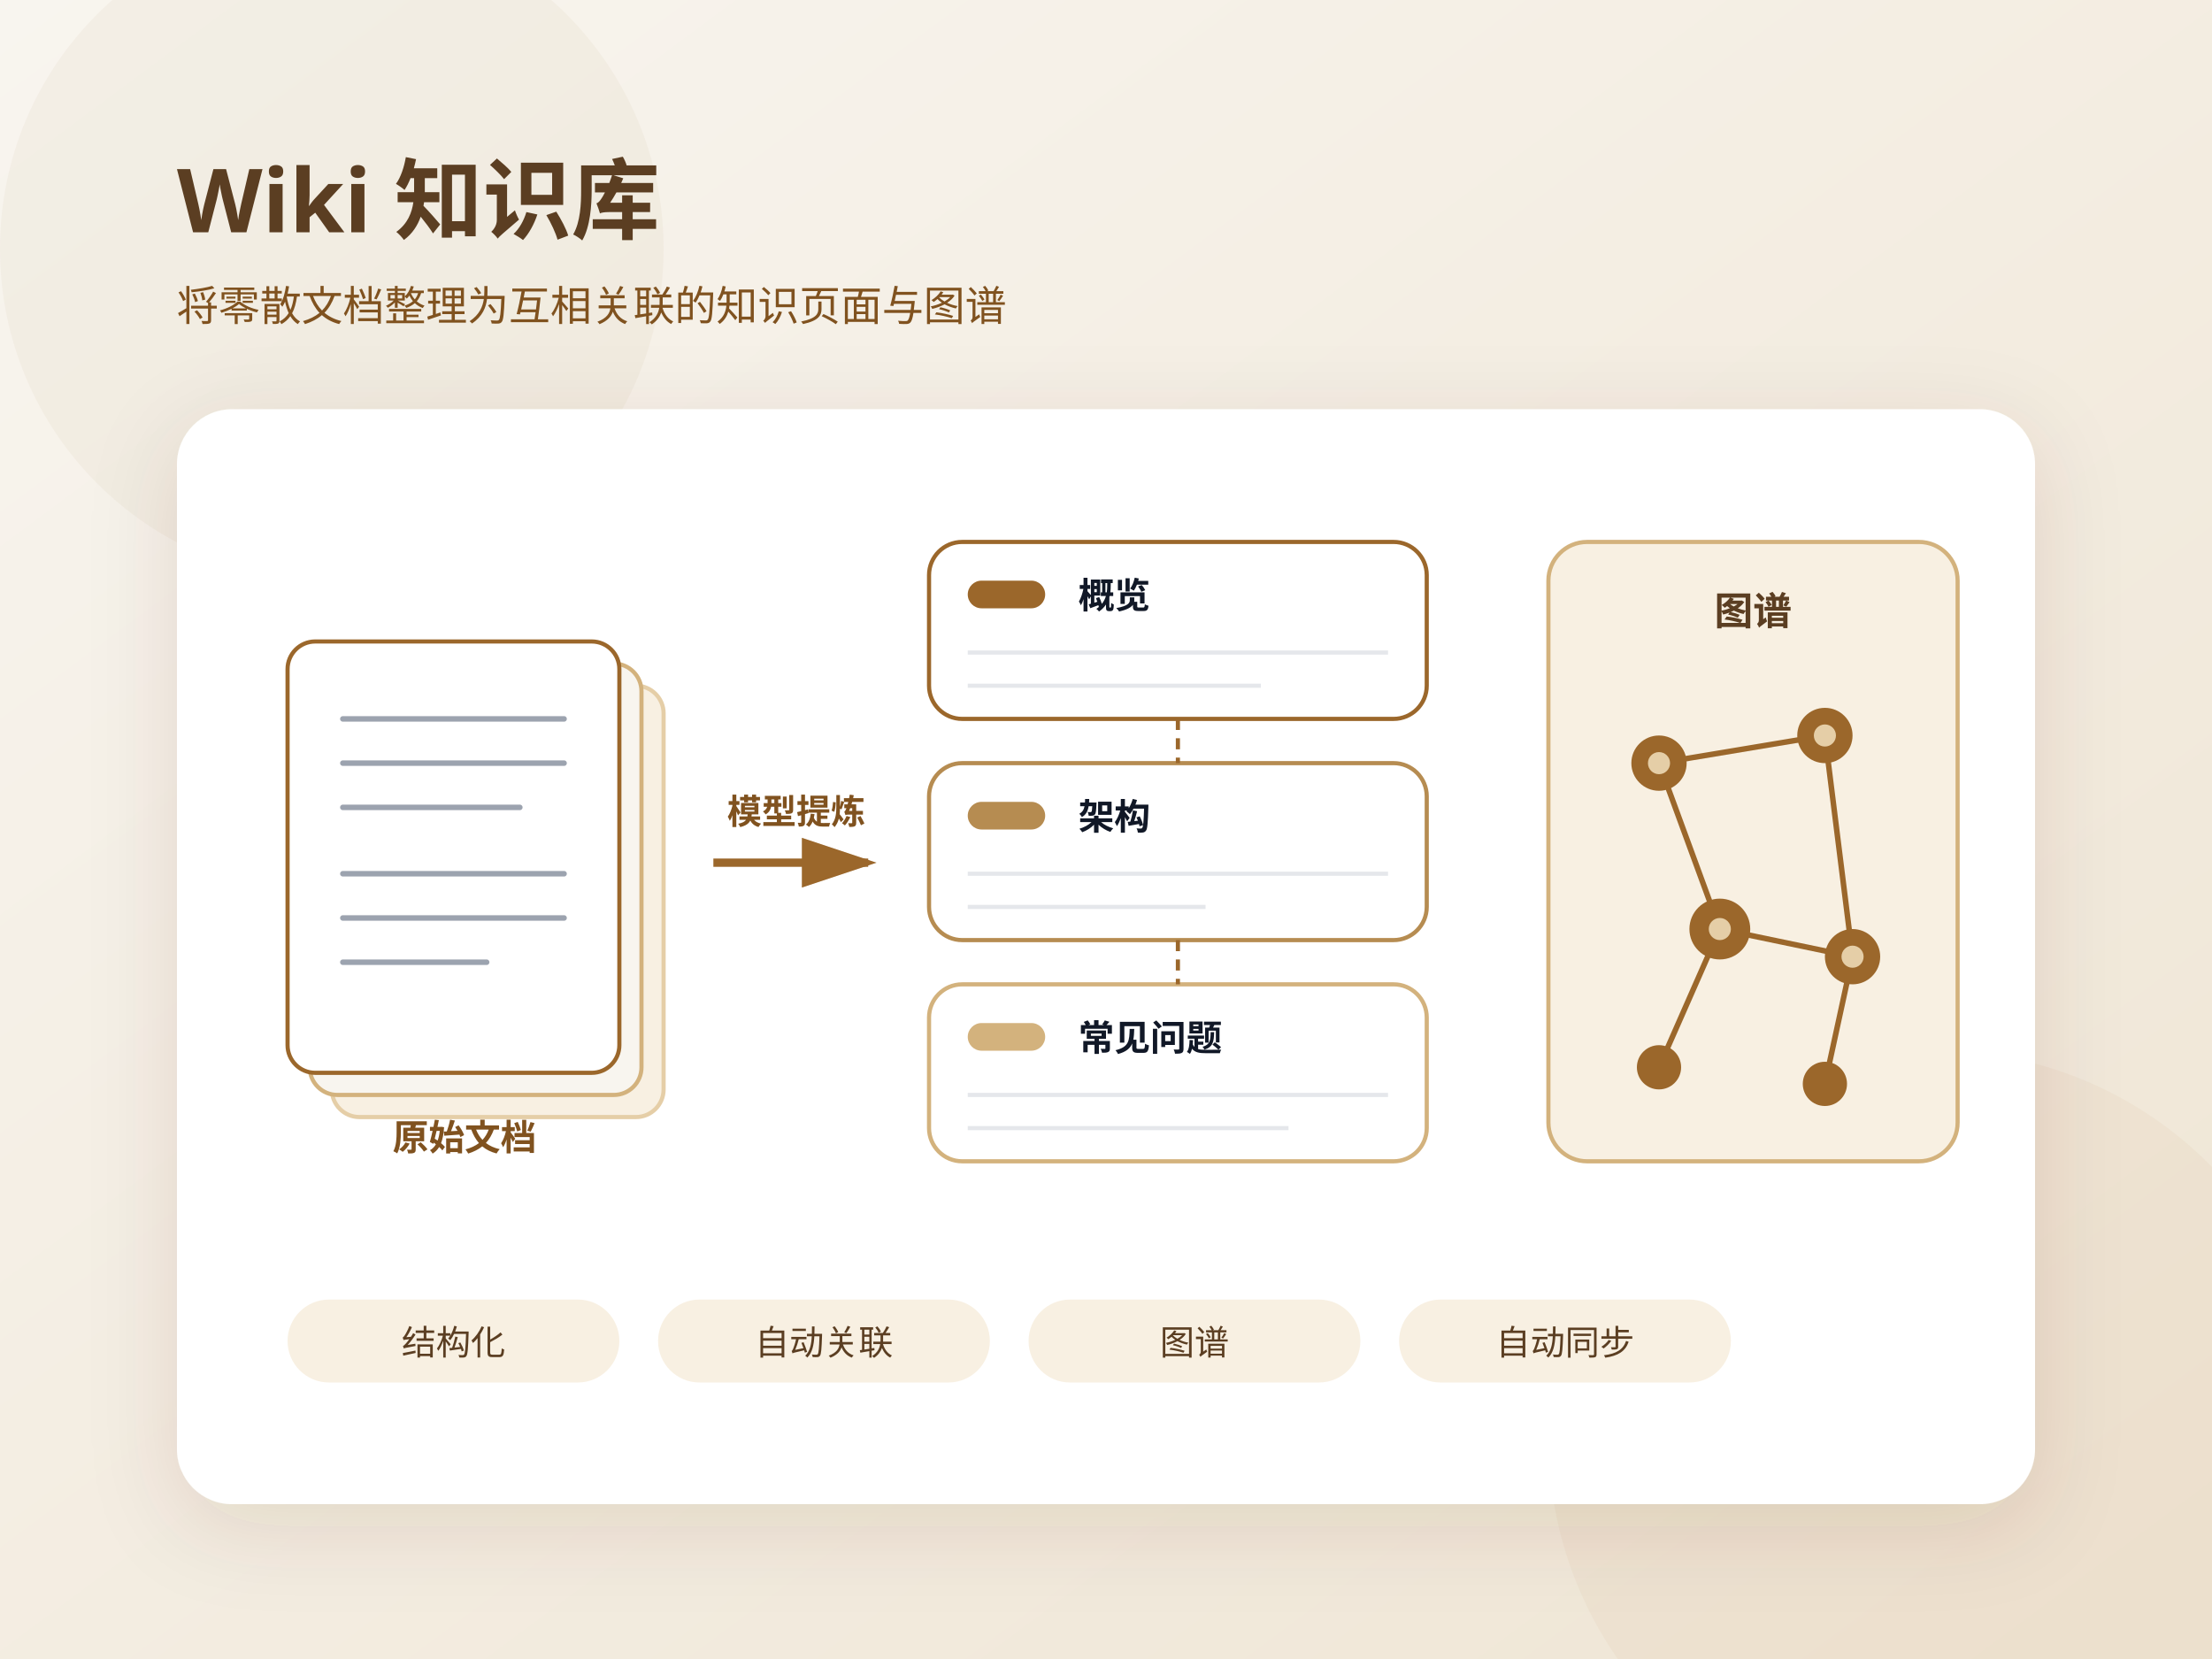
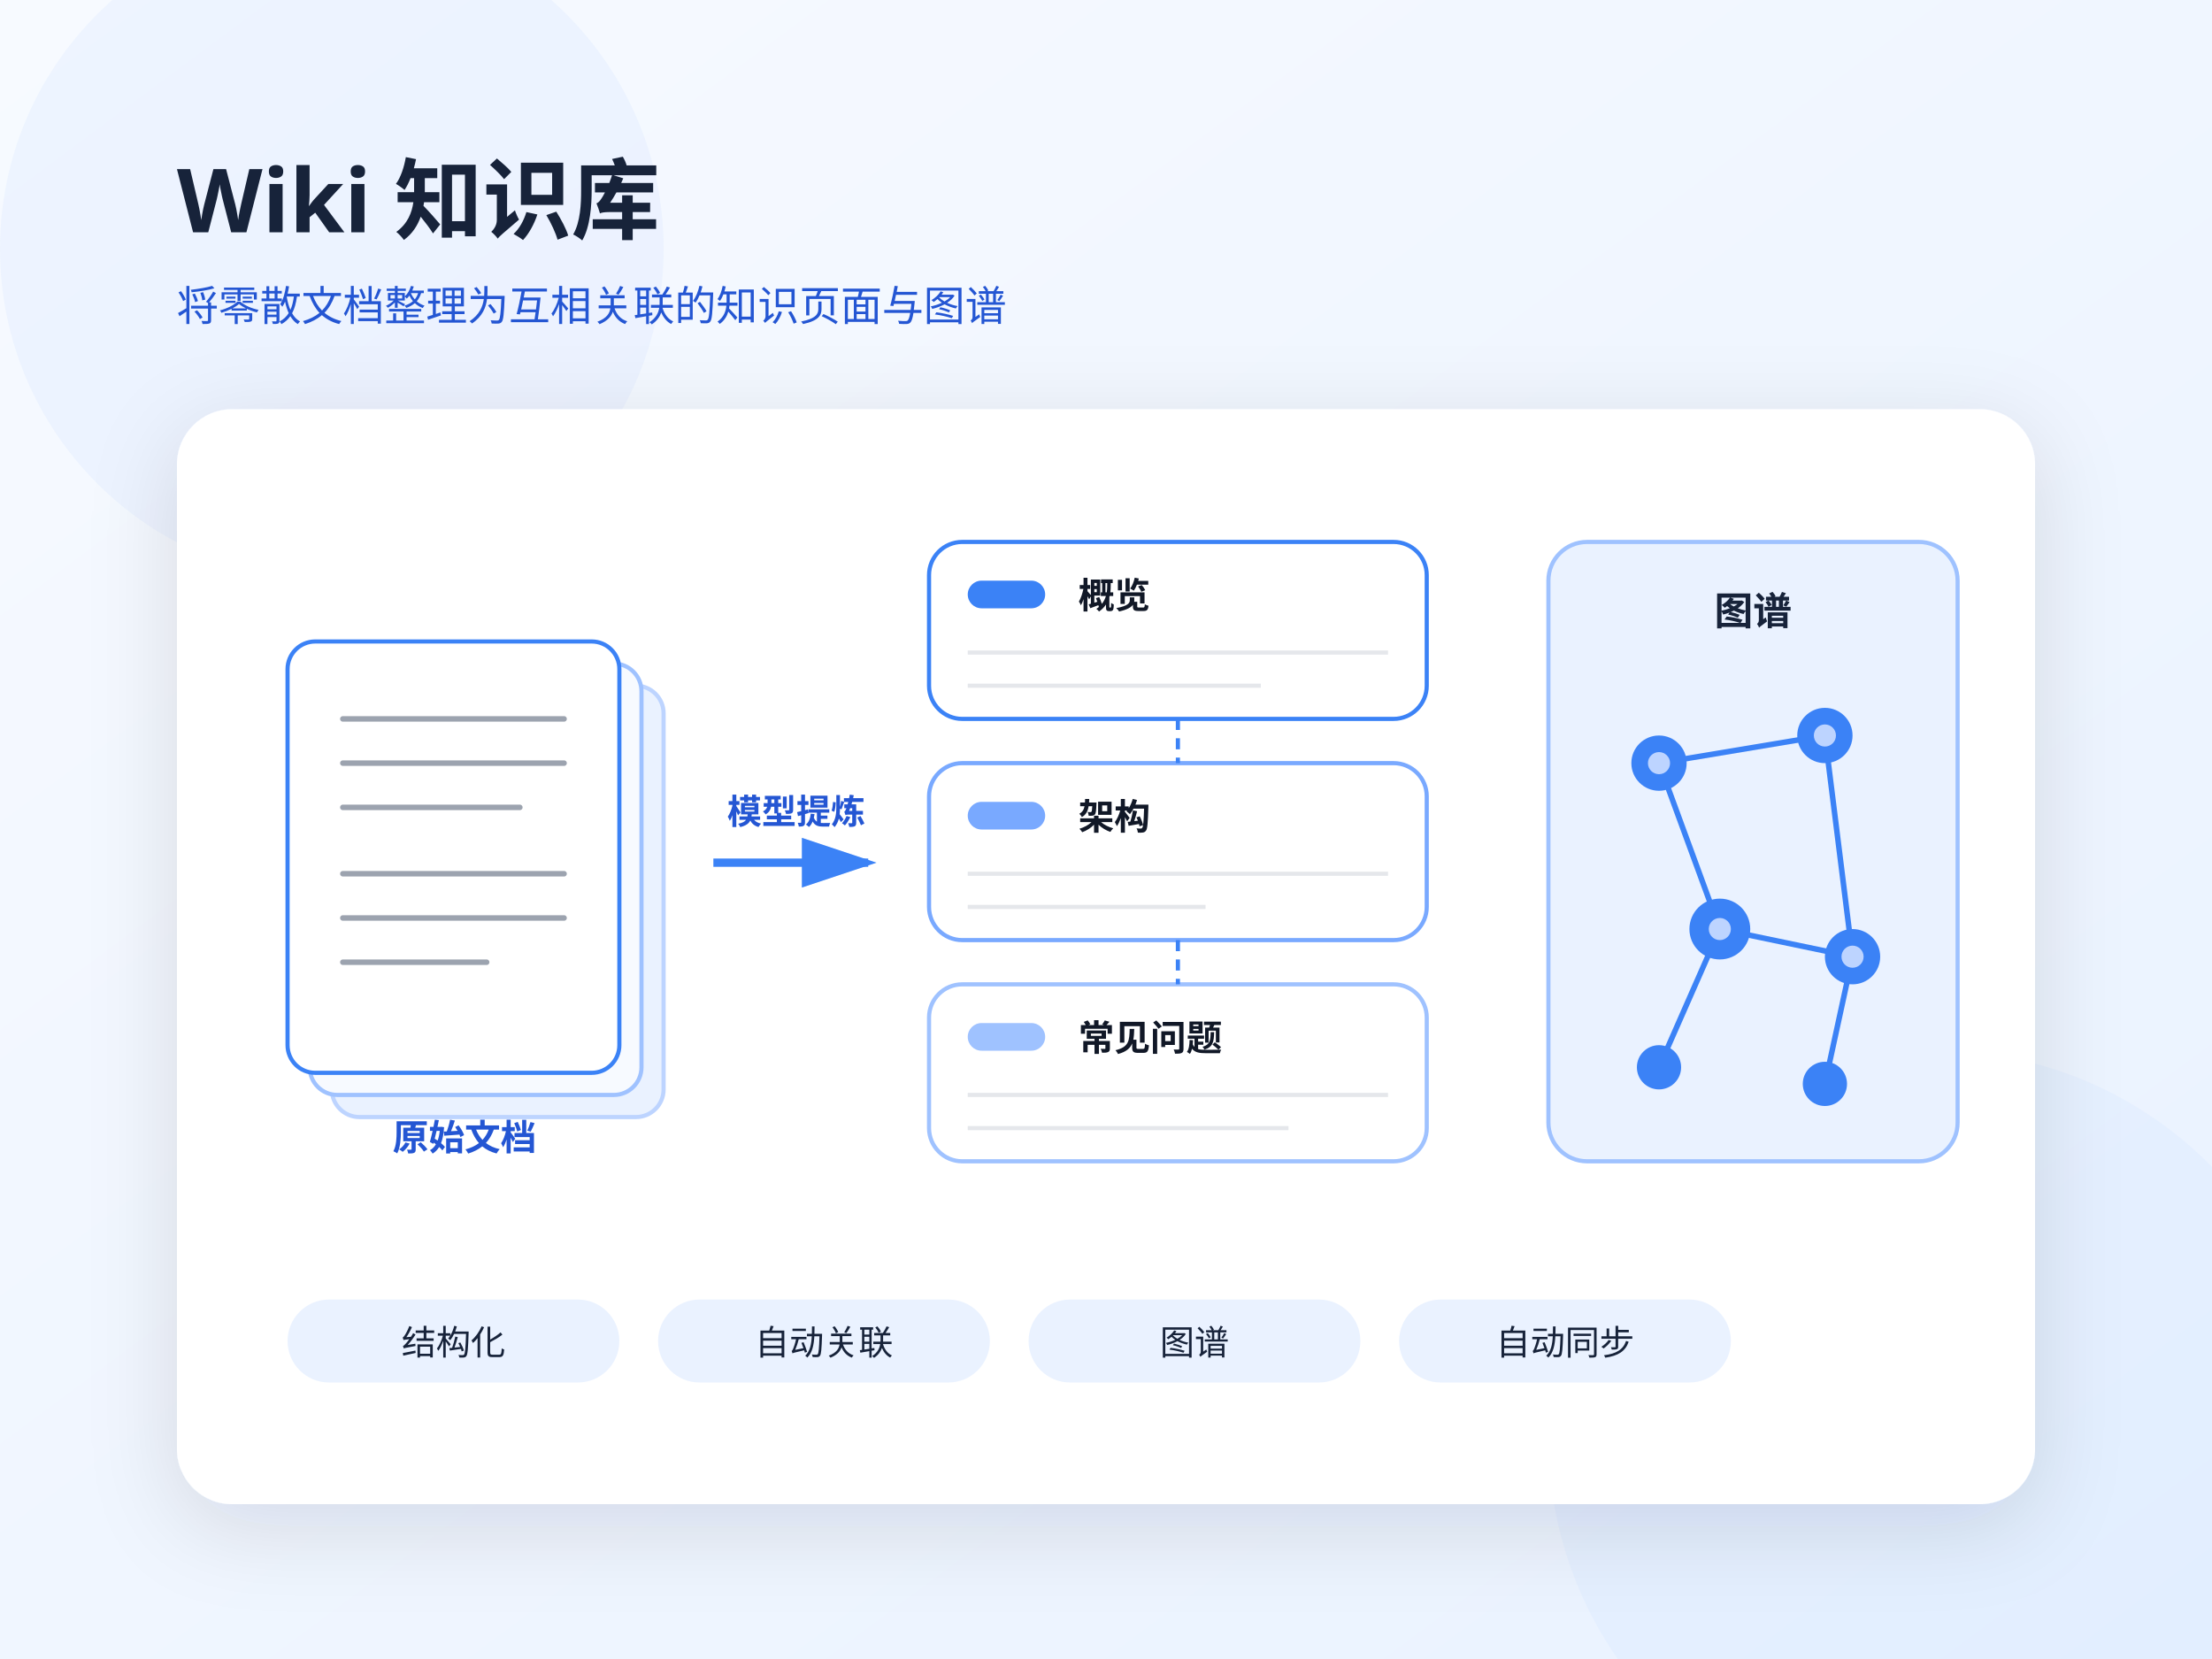
<svg xmlns="http://www.w3.org/2000/svg" viewBox="0 0 800 600">
  <defs>
    <linearGradient id="bg3" x1="0%" y1="0%" x2="100%" y2="100%">
-       <stop offset="0%" stop-color="#F8F5EF" />
-       <stop offset="100%" stop-color="#EFE5D4" />
+       <stop offset="0%" stop-color="#F7FAFF" />
+       <stop offset="100%" stop-color="#E9F2FF" />
    </linearGradient>
    <filter id="soft3" x="-20%" y="-20%" width="140%" height="140%">
-       <feDropShadow dx="0" dy="8" stdDeviation="16" flood-color="#5B3E22" flood-opacity="0.12" />
+       <feDropShadow dx="0" dy="8" stdDeviation="16" flood-color="#17233A" flood-opacity="0.12" />
    </filter>
  </defs>
  <rect width="800" height="600" fill="url(#bg3)" />
-   <circle cx="120" cy="90" r="120" fill="#9B672B" opacity="0.05" />
-   <circle cx="700" cy="520" r="140" fill="#B68C51" opacity="0.06" />
-   <text x="64" y="84" font-family="PingFang SC, sans-serif" font-size="32" font-weight="700" fill="#5B3E22">Wiki 知识库</text>
-   <text x="64" y="116" font-family="PingFang SC, sans-serif" font-size="15" fill="#80521F">将零散文档整理为互相关联的知识页面与图谱</text>
+   <circle cx="120" cy="90" r="120" fill="#3B82F6" opacity="0.05" />
+   <circle cx="700" cy="520" r="140" fill="#79A9FF" opacity="0.06" />
+   <text x="64" y="84" font-family="PingFang SC, sans-serif" font-size="32" font-weight="700" fill="#17233A">Wiki 知识库</text>
+   <text x="64" y="116" font-family="PingFang SC, sans-serif" font-size="15" fill="#2456D3">将零散文档整理为互相关联的知识页面与图谱</text>
  <g filter="url(#soft3)">
    <rect x="64" y="148" width="672" height="396" rx="20" fill="#FFFFFF" />
  </g>
  <g transform="translate(104, 232)">
-     <rect x="16" y="16" width="120" height="156" rx="10" fill="#F8F0E2" stroke="#E5CEA7" stroke-width="1.5" />
-     <rect x="8" y="8" width="120" height="156" rx="10" fill="#F8F5EF" stroke="#D3B27D" stroke-width="1.5" />
-     <rect x="0" y="0" width="120" height="156" rx="10" fill="#FFFFFF" stroke="#9B672B" stroke-width="1.5" />
+     <rect x="16" y="16" width="120" height="156" rx="10" fill="#EAF2FF" stroke="#BDD4FF" stroke-width="1.5" />
+     <rect x="8" y="8" width="120" height="156" rx="10" fill="#F7FAFF" stroke="#9FC2FF" stroke-width="1.5" />
+     <rect x="0" y="0" width="120" height="156" rx="10" fill="#FFFFFF" stroke="#3B82F6" stroke-width="1.5" />
    <g stroke="#9CA3AF" stroke-width="2" stroke-linecap="round">
      <line x1="20" y1="28" x2="100" y2="28" />
      <line x1="20" y1="44" x2="100" y2="44" />
      <line x1="20" y1="60" x2="84" y2="60" />
      <line x1="20" y1="84" x2="100" y2="84" />
      <line x1="20" y1="100" x2="100" y2="100" />
      <line x1="20" y1="116" x2="72" y2="116" />
    </g>
-     <text x="64" y="184" font-family="PingFang SC, sans-serif" font-size="13" font-weight="600" fill="#80521F" text-anchor="middle">原始文档</text>
+     <text x="64" y="184" font-family="PingFang SC, sans-serif" font-size="13" font-weight="600" fill="#2456D3" text-anchor="middle">原始文档</text>
  </g>
  <g transform="translate(258, 300)">
-     <path d="M0 12 H56" stroke="#9B672B" stroke-width="3" marker-end="url(#arr3)" />
-     <text x="30" y="-2" font-family="PingFang SC, sans-serif" font-size="12.5" font-weight="600" fill="#80521F" text-anchor="middle">模型提炼</text>
+     <path d="M0 12 H56" stroke="#3B82F6" stroke-width="3" marker-end="url(#arr3)" />
+     <text x="30" y="-2" font-family="PingFang SC, sans-serif" font-size="12.5" font-weight="600" fill="#2456D3" text-anchor="middle">模型提炼</text>
  </g>
  <g transform="translate(336, 196)">
-     <rect width="180" height="64" rx="12" fill="#FFFFFF" stroke="#9B672B" stroke-width="1.5" />
-     <rect x="14" y="14" width="28" height="10" rx="5" fill="#9B672B" />
+     <rect width="180" height="64" rx="12" fill="#FFFFFF" stroke="#3B82F6" stroke-width="1.5" />
+     <rect x="14" y="14" width="28" height="10" rx="5" fill="#3B82F6" />
    <text x="54" y="24" font-family="PingFang SC, sans-serif" font-size="13" font-weight="600" fill="#111827">概览</text>
    <line x1="14" y1="40" x2="166" y2="40" stroke="#E5E7EB" stroke-width="1.5" />
    <line x1="14" y1="52" x2="120" y2="52" stroke="#E5E7EB" stroke-width="1.5" />
  </g>
  <g transform="translate(336, 276)">
-     <rect width="180" height="64" rx="12" fill="#FFFFFF" stroke="#B68C51" stroke-width="1.5" />
-     <rect x="14" y="14" width="28" height="10" rx="5" fill="#B68C51" />
+     <rect width="180" height="64" rx="12" fill="#FFFFFF" stroke="#79A9FF" stroke-width="1.5" />
+     <rect x="14" y="14" width="28" height="10" rx="5" fill="#79A9FF" />
    <text x="54" y="24" font-family="PingFang SC, sans-serif" font-size="13" font-weight="600" fill="#111827">架构</text>
    <line x1="14" y1="40" x2="166" y2="40" stroke="#E5E7EB" stroke-width="1.5" />
    <line x1="14" y1="52" x2="100" y2="52" stroke="#E5E7EB" stroke-width="1.5" />
  </g>
  <g transform="translate(336, 356)">
-     <rect width="180" height="64" rx="12" fill="#FFFFFF" stroke="#D3B27D" stroke-width="1.5" />
-     <rect x="14" y="14" width="28" height="10" rx="5" fill="#D3B27D" />
+     <rect width="180" height="64" rx="12" fill="#FFFFFF" stroke="#9FC2FF" stroke-width="1.5" />
+     <rect x="14" y="14" width="28" height="10" rx="5" fill="#9FC2FF" />
    <text x="54" y="24" font-family="PingFang SC, sans-serif" font-size="13" font-weight="600" fill="#111827">常见问题</text>
    <line x1="14" y1="40" x2="166" y2="40" stroke="#E5E7EB" stroke-width="1.5" />
    <line x1="14" y1="52" x2="130" y2="52" stroke="#E5E7EB" stroke-width="1.5" />
  </g>
-   <g stroke="#9B672B" stroke-width="1.5" stroke-dasharray="4,3">
+   <g stroke="#3B82F6" stroke-width="1.5" stroke-dasharray="4,3">
    <path d="M426 260 V276" fill="none" />
    <path d="M426 340 V356" fill="none" />
  </g>
  <g transform="translate(560, 196)">
-     <rect width="148" height="224" rx="14" fill="#F8F0E2" stroke="#D3B27D" stroke-width="1.5" />
-     <text x="74" y="30" font-family="PingFang SC, sans-serif" font-size="14" font-weight="700" fill="#5B3E22" text-anchor="middle">图谱</text>
-     <g stroke="#9B672B" stroke-width="2">
+     <rect width="148" height="224" rx="14" fill="#EAF2FF" stroke="#9FC2FF" stroke-width="1.5" />
+     <text x="74" y="30" font-family="PingFang SC, sans-serif" font-size="14" font-weight="700" fill="#17233A" text-anchor="middle">图谱</text>
+     <g stroke="#3B82F6" stroke-width="2">
      <line x1="40" y1="80" x2="100" y2="70" />
      <line x1="40" y1="80" x2="62" y2="140" />
      <line x1="100" y1="70" x2="110" y2="150" />
      <line x1="62" y1="140" x2="110" y2="150" />
      <line x1="62" y1="140" x2="40" y2="190" />
      <line x1="110" y1="150" x2="100" y2="196" />
    </g>
-     <g fill="#9B672B">
+     <g fill="#3B82F6">
      <circle cx="40" cy="80" r="10" />
      <circle cx="100" cy="70" r="10" />
      <circle cx="62" cy="140" r="11" />
      <circle cx="110" cy="150" r="10" />
      <circle cx="40" cy="190" r="8" />
      <circle cx="100" cy="196" r="8" />
    </g>
-     <g fill="#E5CEA7">
+     <g fill="#BDD4FF">
      <circle cx="40" cy="80" r="4" />
      <circle cx="100" cy="70" r="4" />
      <circle cx="62" cy="140" r="4" />
      <circle cx="110" cy="150" r="4" />
    </g>
  </g>
-   <g transform="translate(104, 470)" font-family="PingFang SC, sans-serif" font-size="12.5" fill="#5B3E22" text-anchor="middle">
-     <rect x="0" y="0" width="120" height="30" rx="15" fill="#F8F0E2" />
+   <g transform="translate(104, 470)" font-family="PingFang SC, sans-serif" font-size="12.5" fill="#17233A" text-anchor="middle">
+     <rect x="0" y="0" width="120" height="30" rx="15" fill="#EAF2FF" />
    <text x="60" y="20">结构化</text>
-     <rect x="134" y="0" width="120" height="30" rx="15" fill="#F8F0E2" />
+     <rect x="134" y="0" width="120" height="30" rx="15" fill="#EAF2FF" />
    <text x="194" y="20">自动关联</text>
-     <rect x="268" y="0" width="120" height="30" rx="15" fill="#F8F0E2" />
+     <rect x="268" y="0" width="120" height="30" rx="15" fill="#EAF2FF" />
    <text x="328" y="20">图谱</text>
-     <rect x="402" y="0" width="120" height="30" rx="15" fill="#F8F0E2" />
+     <rect x="402" y="0" width="120" height="30" rx="15" fill="#EAF2FF" />
    <text x="462" y="20">自动同步</text>
  </g>
  <defs>
    <marker id="arr3" markerWidth="9" markerHeight="9" refX="8" refY="3" orient="auto">
-       <polygon points="0 0, 9 3, 0 6" fill="#9B672B" />
+       <polygon points="0 0, 9 3, 0 6" fill="#3B82F6" />
    </marker>
  </defs>
</svg>
